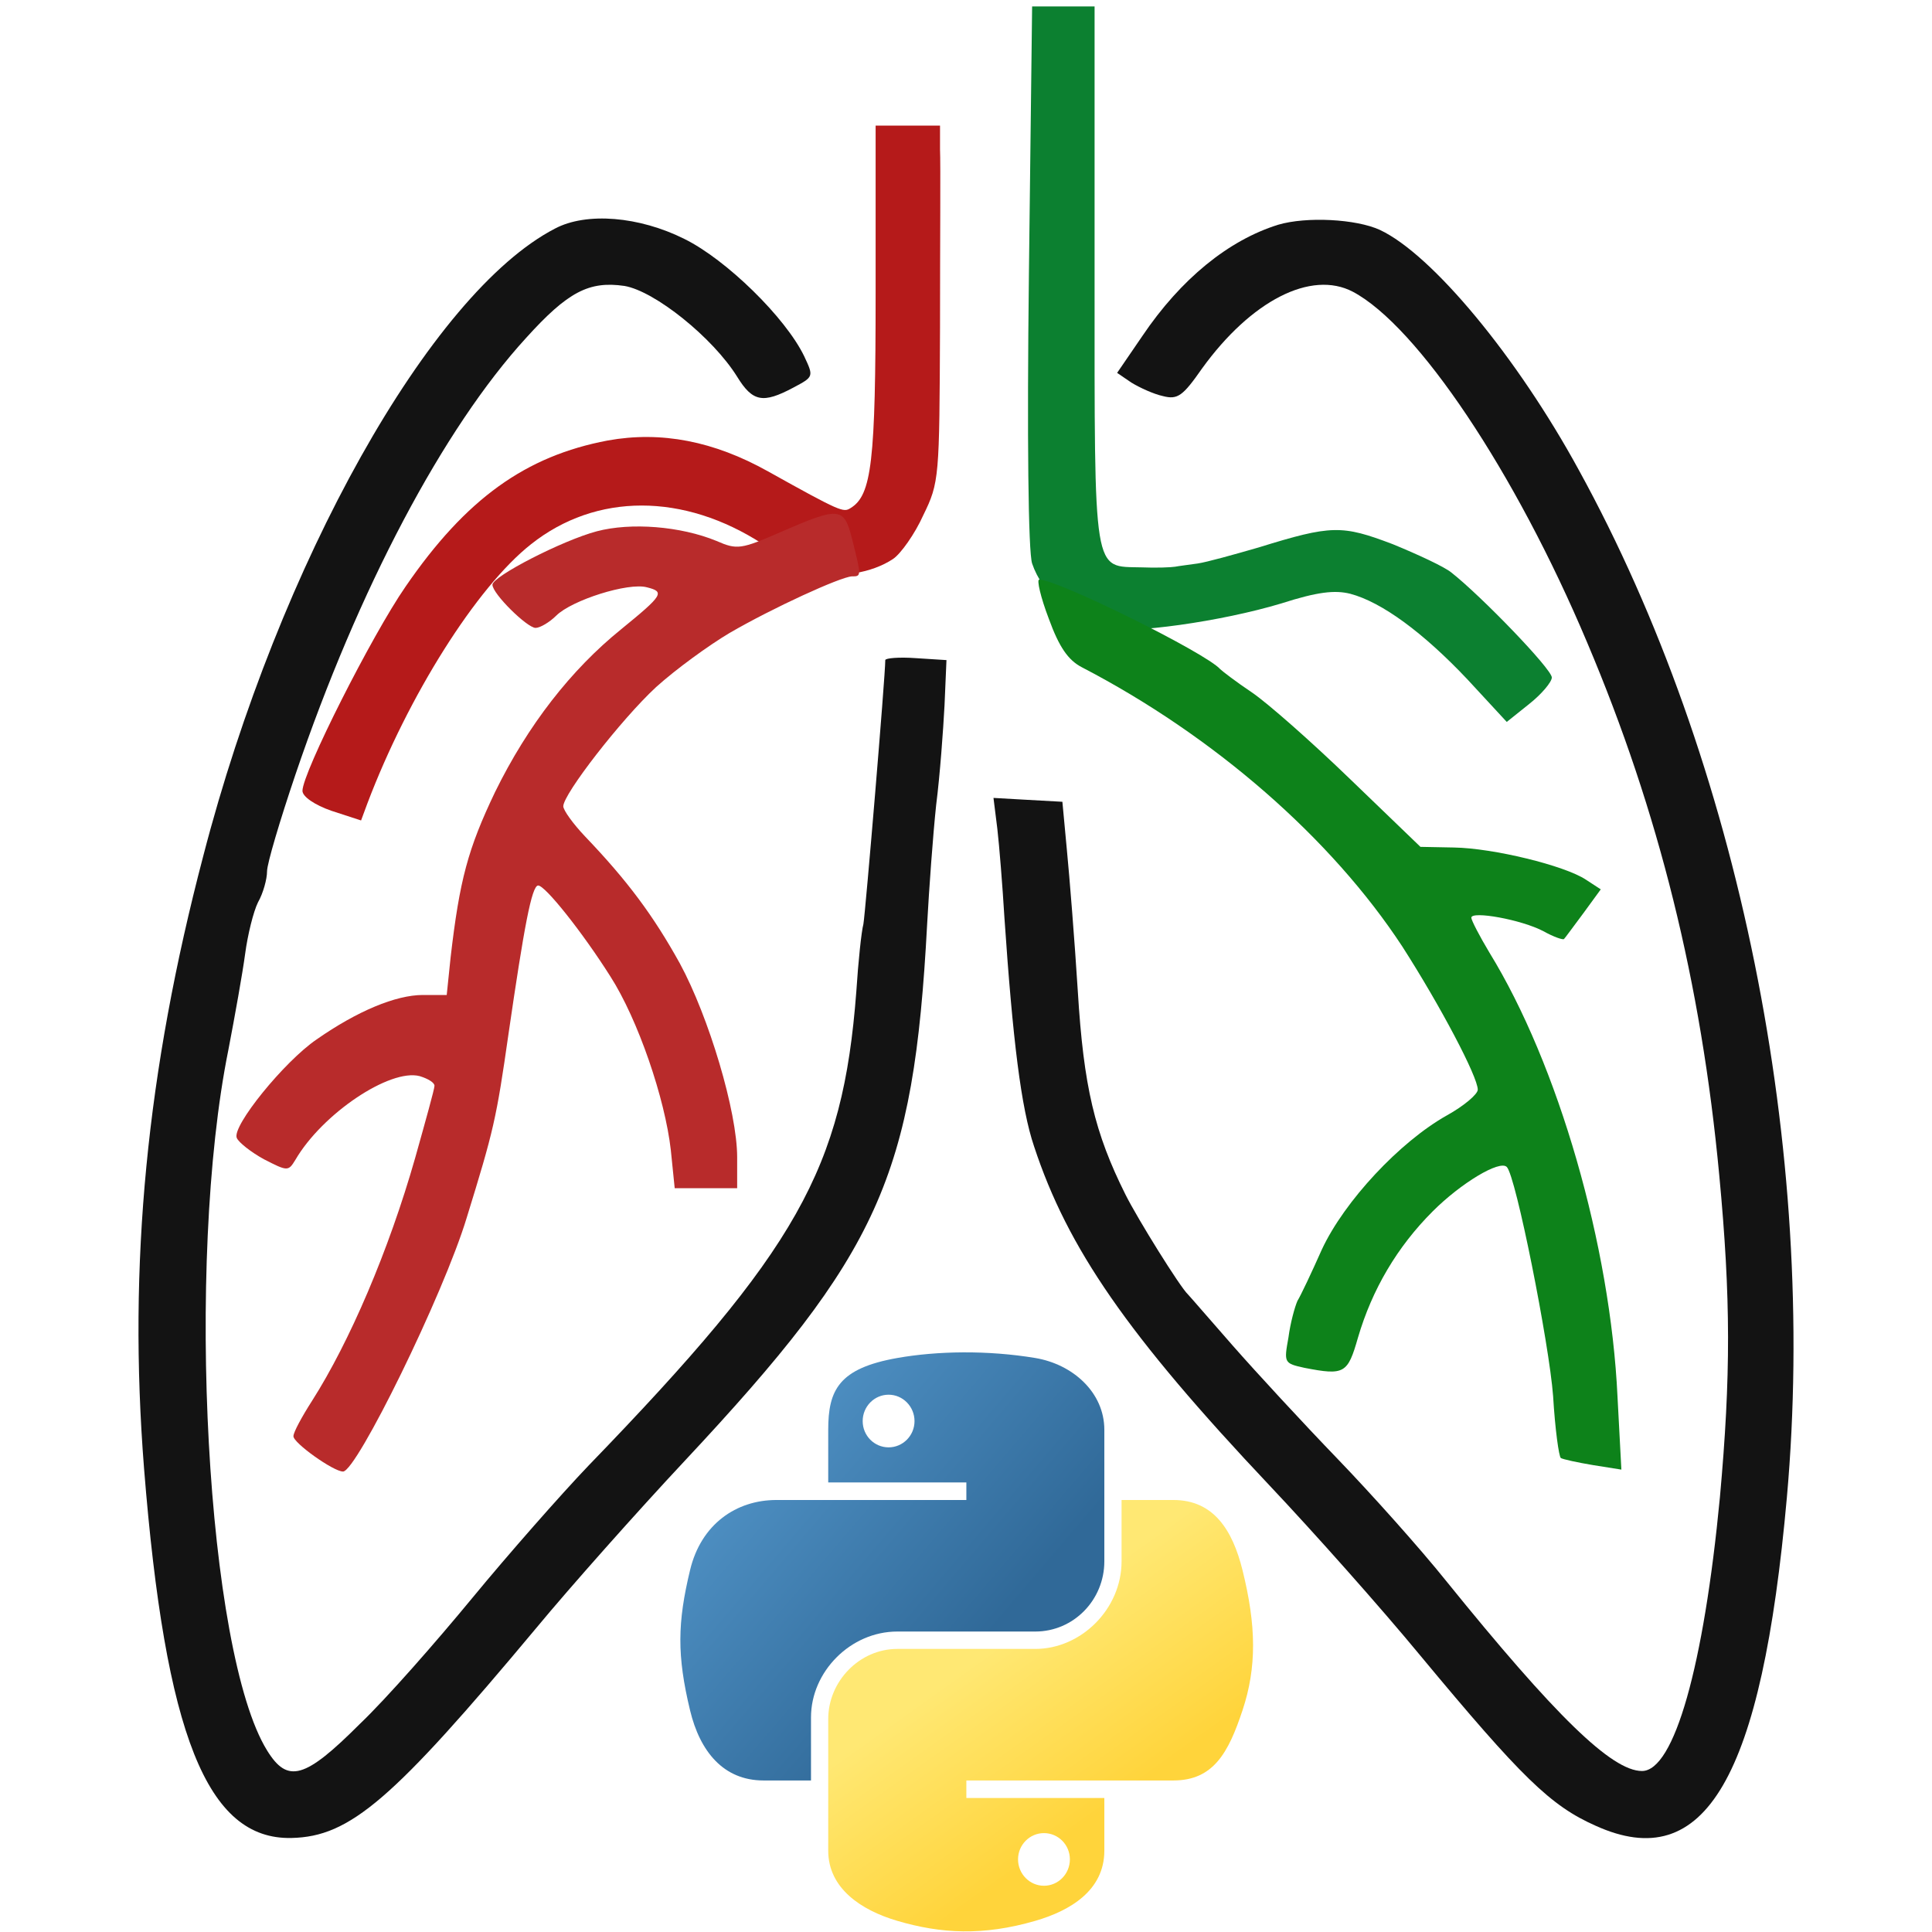
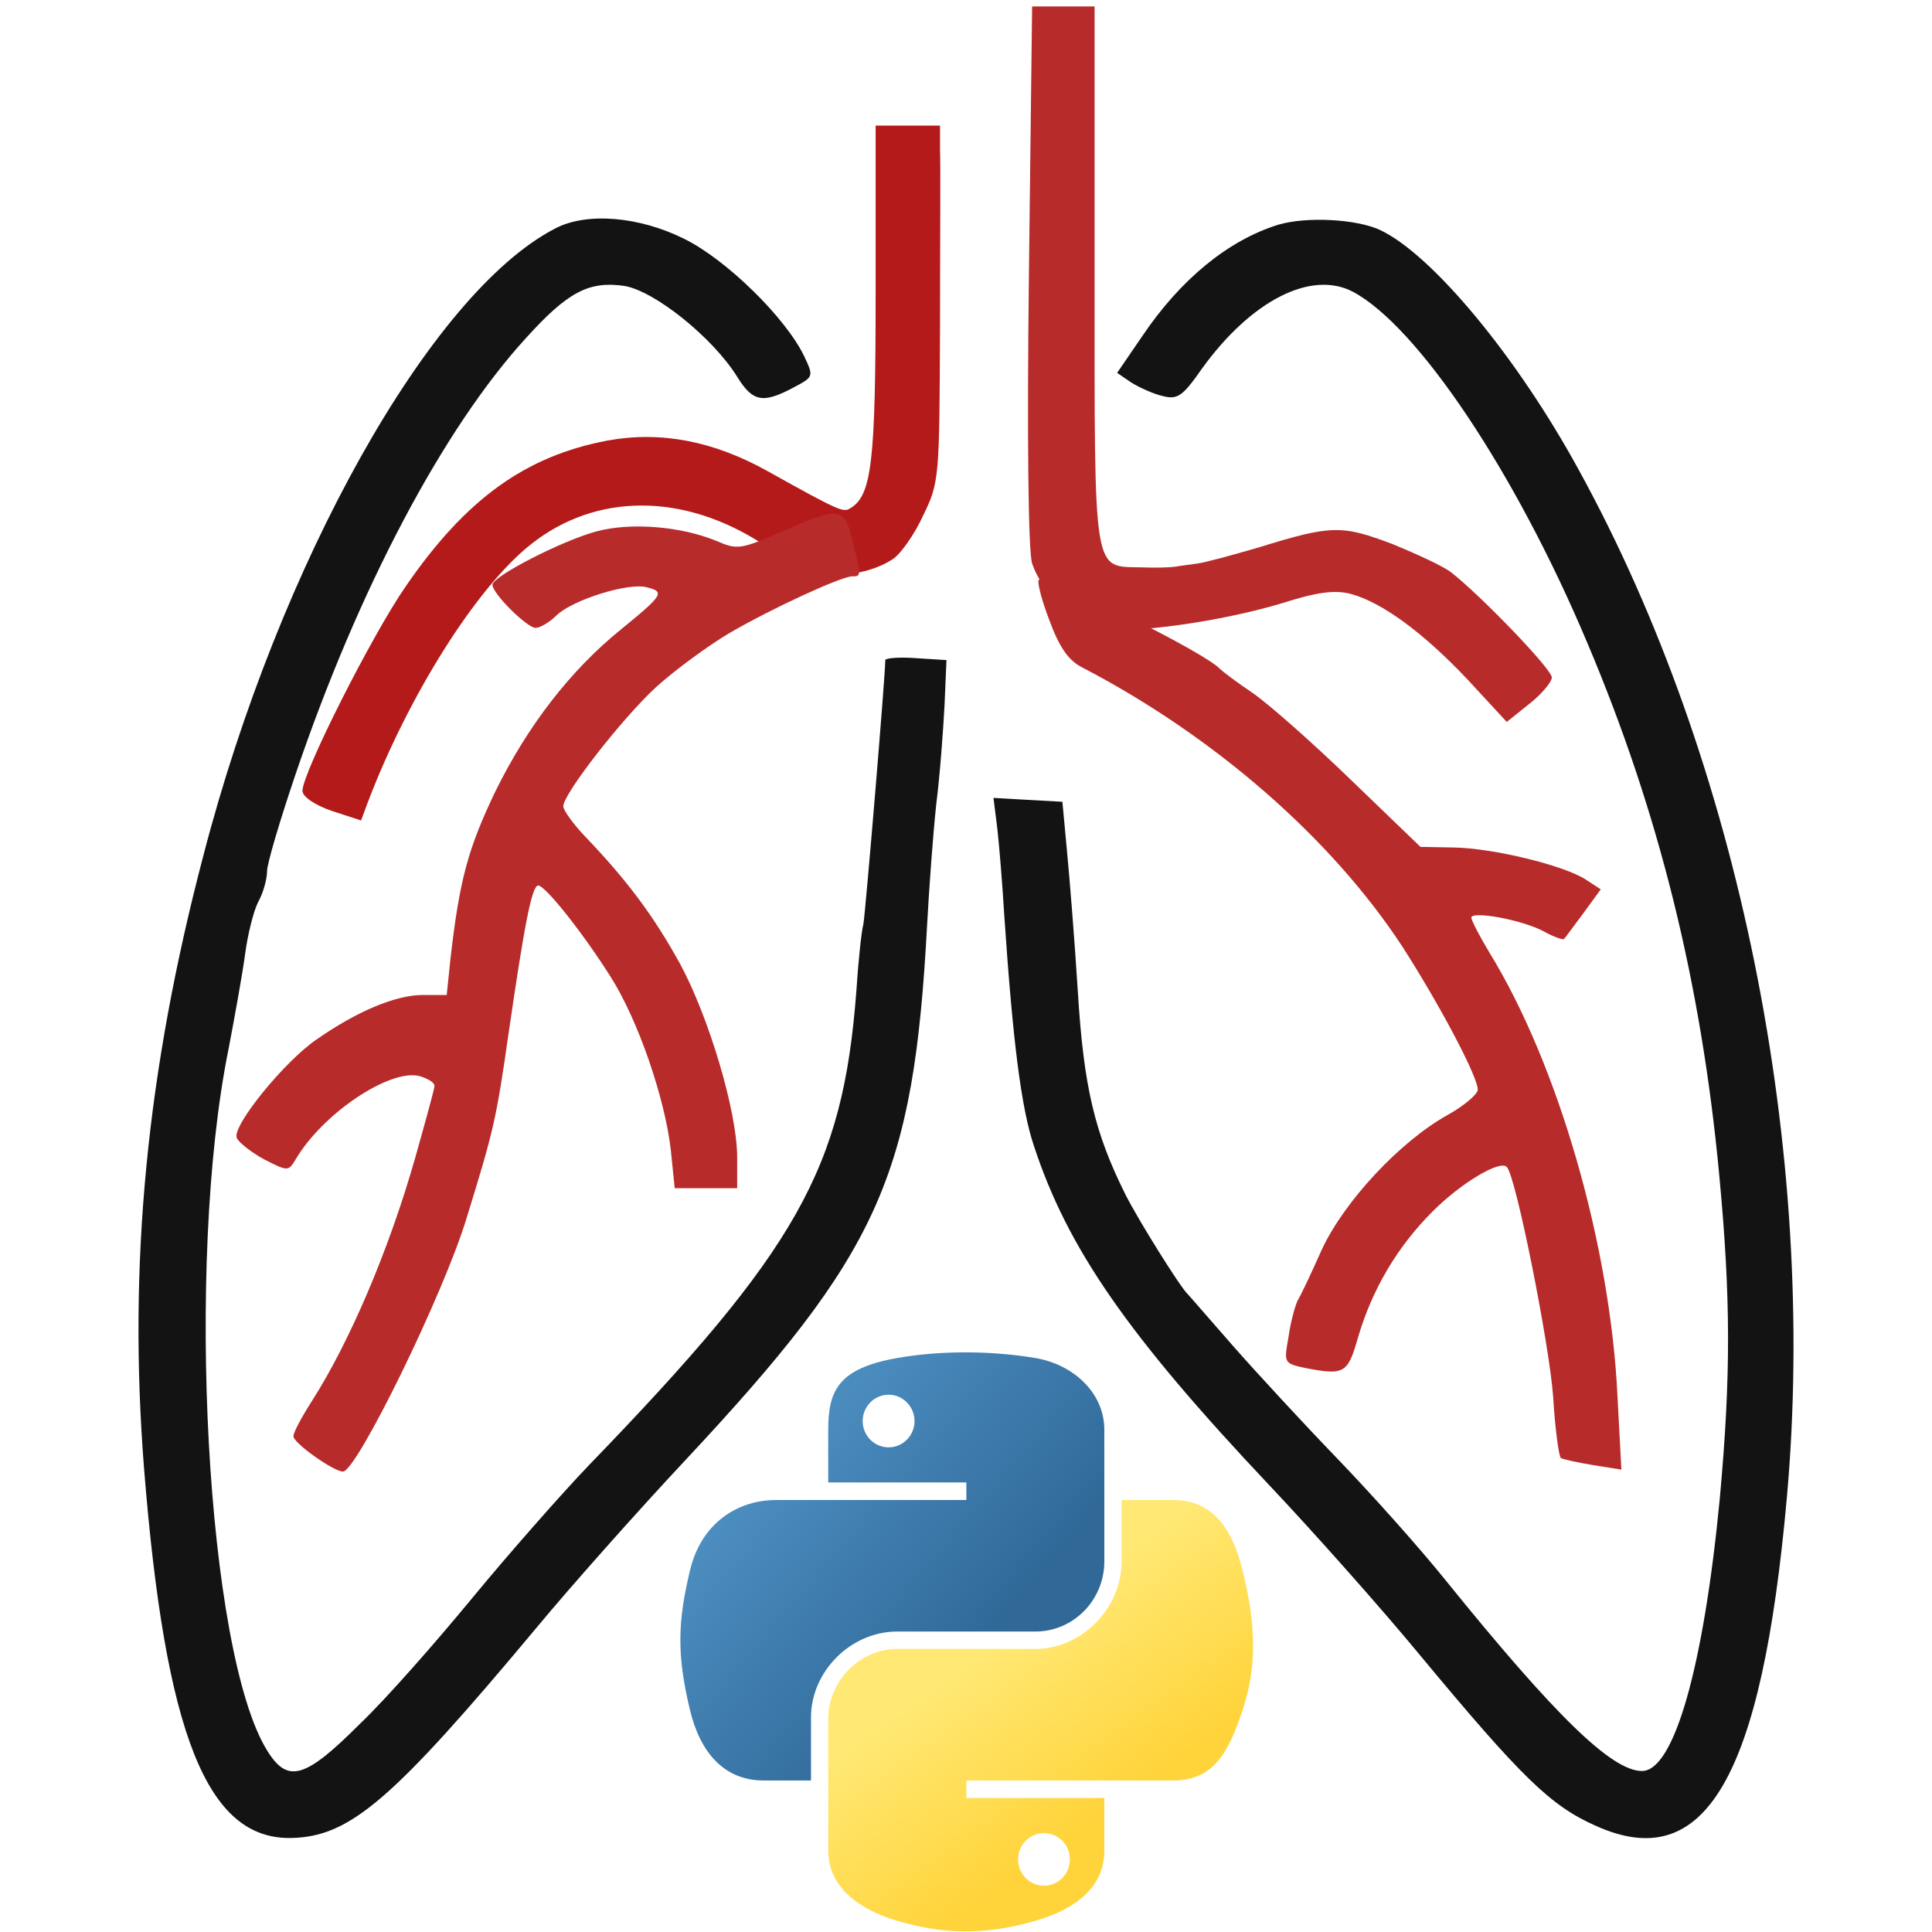
<svg xmlns="http://www.w3.org/2000/svg" xmlns:xlink="http://www.w3.org/1999/xlink" width="300pt" height="300pt" viewBox="0 0 300 300" id="svg2" version="1.1">
  <defs id="defs16">
    <linearGradient xlink:href="#linearGradient4671" id="linearGradient1475" gradientUnits="userSpaceOnUse" gradientTransform="matrix(0.4500328,0,0,0.4543776,93.65294,200.6313)" x1="150.961" y1="192.352" x2="112.031" y2="137.273" />
    <linearGradient id="linearGradient4671">
      <stop style="stop-color:#ffd43b;stop-opacity:1;" offset="0" id="stop4673" />
      <stop style="stop-color:#ffe873;stop-opacity:1" offset="1" id="stop4675" />
    </linearGradient>
    <linearGradient xlink:href="#linearGradient4689" id="linearGradient1478" gradientUnits="userSpaceOnUse" gradientTransform="matrix(0.4500328,0,0,0.4543776,93.65294,200.6313)" x1="26.649" y1="20.604" x2="135.665" y2="114.398" />
    <linearGradient id="linearGradient4689">
      <stop style="stop-color:#5a9fd4;stop-opacity:1;" offset="0" id="stop4691" />
      <stop style="stop-color:#306998;stop-opacity:1;" offset="1" id="stop4693" />
    </linearGradient>
  </defs>
-   <g transform="matrix(0.1,0,0,-0.1,21.46652,292)" id="g4" style="fill:#131313;stroke:none">
-     <path d="m 1358,2583 c -3,-254 -1,-430 5,-448 15,-45 65,-94 106,-101 47,-9 188,11 281,39 56,18 83,21 107,15 49,-13 113,-60 182,-133 l 61,-66 35,28 c 19,15 35,34 35,41 0,13 -109,126 -156,163 -11,9 -52,28 -91,44 -79,30 -95,30 -208,-5 -38,-11 -81,-23 -95,-25 -14,-2 -30,-4 -35,-5 -6,-1 -29,-2 -52,-1 -76,2 -73,-19 -73,452 l 0,419 -49,0 -48,0 -5,-417 z" id="node1" class="node" transform="translate(25,-90)" style="fill:#0c8030;stroke-width:20" />
-     <path d="m 1200,2490 c 0,-262 -6,-314 -39,-334 -11,-7 -15,-6 -128,57 -84,47 -166,63 -249,48 -127,-24 -220,-90 -314,-227 -52,-75 -160,-289 -160,-317 0,-9 19,-22 45,-31 l 46,-15 10,27 c 63,166 169,335 254,402 101,80 237,80 360,0 30,-20 38,-24 87,-42 30,-11 82,-3 115,19 12,8 34,39 47,68 25,51 25,58 26,291 0,132 1,256 0,277 l 0,37 -50,0 -50,0 0,-260 z" id="node2" class="node" transform="translate(-55,-25)" style="fill:#b51a1a;stroke-width:20" />
-     <path d="M 647,2565 C 454,2465 219,2046 101,1591 13,1256 -16,957 9,640 42,226 107,63 238,66 c 91,2 157,59 380,326 53,64 157,181 230,259 303,324 356,441 377,834 3,55 9,138 14,185 6,47 11,117 13,155 l 3,70 -47,3 c -27,2 -48,0 -48,-3 0,-25 -31,-394 -34,-410 -3,-11 -8,-58 -11,-105 C 1094,1105 1024,980 699,644 656,599 575,507 519,439 463,371 385,282 344,243 259,158 232,150 200,202 106,354 73,959 140,1290 c 10,52 22,119 26,149 4,30 13,66 20,80 8,14 14,36 14,48 0,12 20,79 44,150 98,289 230,538 358,678 65,72 98,89 153,81 47,-8 137,-80 175,-141 24,-39 40,-42 87,-17 32,17 32,17 17,49 -29,60 -121,150 -186,182 -70,35 -152,42 -201,16 z" id="node3" class="node" style="stroke-width:20" />
-     <path d="m 1770,2571 c -77,-24 -151,-84 -211,-173 l -39,-57 22,-15 c 13,-8 35,-18 49,-21 23,-6 31,0 61,43 76,105 169,153 234,119 100,-53 252,-279 364,-545 111,-262 177,-528 205,-827 18,-191 18,-312 1,-500 -25,-262 -71,-425 -121,-425 -47,0 -135,86 -304,295 -40,50 -116,135 -169,190 -54,56 -126,134 -162,175 -36,41 -67,77 -70,80 -12,11 -78,117 -97,155 -48,96 -65,168 -74,315 -5,80 -13,179 -17,220 l -7,75 -54,3 -53,3 6,-48 c 3,-26 8,-88 11,-138 13,-191 26,-296 46,-355 52,-158 145,-293 366,-527 68,-72 173,-190 234,-264 157,-189 202,-233 272,-264 170,-77 258,74 297,510 48,538 -74,1142 -323,1595 -96,176 -228,335 -309,373 -37,17 -114,21 -158,8 z" id="node4" class="node" style="stroke-width:20" />
-     <path d="m 998,2009 c -62,-27 -68,-28 -100,-14 -56,23 -133,29 -186,15 -53,-14 -162,-70 -162,-83 0,-14 54,-67 67,-67 7,0 22,9 32,19 24,24 112,52 141,44 28,-7 25,-12 -40,-65 -78,-63 -145,-149 -196,-253 -42,-88 -55,-136 -69,-257 l -6,-58 -37,0 c -42,0 -102,-25 -165,-69 -50,-34 -132,-135 -124,-153 3,-7 22,-22 42,-33 37,-19 38,-19 49,-1 42,72 147,142 193,130 13,-4 23,-10 23,-15 0,-5 -14,-55 -30,-112 C 389,893 328,751 270,660 c -16,-25 -29,-49 -29,-55 -1,-10 62,-55 77,-55 21,0 156,275 192,394 42,136 46,153 65,286 24,165 36,230 46,230 11,0 69,-73 112,-141 43,-67 85,-190 94,-270 l 6,-59 48,0 49,0 0,48 c 0,71 -44,218 -89,301 -41,74 -81,128 -147,197 -19,20 -34,41 -34,47 0,19 90,135 144,185 31,28 82,65 114,84 67,39 172,87 190,88 15,0 15,0 1,56 -13,52 -19,53 -111,13 z" id="node5" class="node" transform="translate(0,85)" style="display:inline;fill:#b82b2b;stroke:none;stroke-width:20" />
-     <path d="m 1414,1959 c 16,-44 30,-64 51,-75 206,-107 388,-266 498,-434 59,-92 117,-202 117,-222 0,-7 -21,-25 -48,-40 -73,-41 -159,-133 -194,-208 -16,-36 -33,-72 -38,-80 -4,-9 -11,-34 -14,-57 -7,-39 -7,-40 25,-47 62,-12 67,-9 83,47 22,75 61,141 116,196 44,44 104,80 115,69 14,-13 66,-275 72,-356 3,-51 9,-94 12,-96 3,-2 26,-7 50,-11 l 44,-7 -6,113 c -11,235 -92,516 -199,690 -15,25 -28,50 -28,54 0,11 78,-3 112,-21 16,-9 31,-14 32,-12 2,2 15,20 30,40 l 27,37 -23,15 c -33,22 -144,49 -205,50 l -52,1 -109,105 c -60,58 -128,118 -153,135 -24,16 -46,33 -49,36 -22,25 -252,139 -281,139 -4,0 2,-27 15,-61 z" id="node6" class="node" style="fill:#0d821a;stroke-width:20" />
-   </g>
+   <path style="fill:#b82b2b;stroke:none;stroke-width:20;fill-opacity:1" class="node" id="node1" d="m 159.767,42.7 c -0.3,25.4 -0.1,43 0.5,44.8 1.5,4.5 6.5,9.4 10.6,10.1 4.7,0.9 18.8,-1.1 28.1,-3.9 5.6,-1.8 8.3,-2.1 10.7,-1.5 4.9,1.3 11.3,6 18.2,13.3 l 6.1,6.6 3.5,-2.8 c 1.9,-1.5 3.5,-3.4 3.5,-4.1 0,-1.3 -10.9,-12.6 -15.6,-16.3 -1.1,-0.9 -5.2,-2.8 -9.1,-4.4 -7.9,-3 -9.5,-3 -20.8,0.5 -3.8,1.1 -8.1,2.3 -9.5,2.5 -1.4,0.2 -3,0.4 -3.5,0.5 -0.6,0.1 -2.9,0.2 -5.2,0.1 -7.6,-0.2 -7.3,1.9 -7.3,-45.2 l 0,-41.9 -4.9,0 -4.8,0 -0.5,41.7 z" />
+   <path style="fill:#b51a1a;stroke:none;stroke-width:20" class="node" id="node2" d="m 135.967,45.5 c 0,26.2 -0.6,31.4 -3.9,33.4 -1.1,0.7 -1.5,0.6 -12.8,-5.7 -8.4,-4.7 -16.6,-6.3 -24.9,-4.8 -12.7,2.4 -22,9 -31.4,22.7 -5.2,7.5 -16,28.9 -16,31.7 0,0.9 1.9,2.2 4.5,3.1 l 4.6,1.5 1,-2.7 c 6.3,-16.6 16.9,-33.5 25.4,-40.2 10.1,-8 23.7,-8 36,0 3,2 3.8,2.4 8.7,4.2 3,1.1 8.2,0.3 11.5,-1.9 1.2,-0.8 3.4,-3.9 4.7,-6.8 2.5,-5.1 2.5,-5.8 2.6,-29.1 0,-13.2 0.1,-25.6 0,-27.7 l 0,-3.7 -5,0 -5,0 0,26 z" />
+   <path style="fill:#131313;stroke:none;stroke-width:20" class="node" id="node3" d="m 86.167,35.5 c -19.3,10 -42.8,51.9 -54.6,97.4 -8.8,33.5 -11.7,63.4 -9.2,95.1 3.3,41.4 9.8,57.7 22.9,57.4 9.1,-0.2 15.7,-5.9 38,-32.6 5.3,-6.4 15.7,-18.1 23,-25.9 30.3,-32.4 35.6,-44.1 37.7,-83.4 0.3,-5.5 0.9,-13.8 1.4,-18.5 0.6,-4.7 1.1,-11.7 1.3,-15.5 l 0.3,-7 -4.7,-0.3 c -2.7,-0.2 -4.8,0 -4.8,0.3 0,2.5 -3.1,39.4 -3.4,41 -0.3,1.1 -0.8,5.8 -1.1,10.5 -2.1,27.5 -9.1,40 -41.6,73.6 -4.3,4.5 -12.4,13.7 -18,20.5 -5.6,6.8 -13.4,15.7 -17.5,19.6 -8.5,8.5 -11.2,9.3 -14.4,4.1 -9.4,-15.2 -12.7,-75.7 -6,-108.8 1,-5.2 2.2,-11.9 2.6,-14.9 0.4,-3 1.3,-6.6 2,-8 0.8,-1.4 1.4,-3.6 1.4,-4.8 0,-1.2 2,-7.9 4.4,-15 9.8,-28.9 23,-53.8 35.8,-67.8 6.5,-7.2 9.8,-8.9 15.3,-8.1 4.7,0.8 13.7,8 17.5,14.1 2.4,3.9 4,4.2 8.7,1.7 3.2,-1.7 3.2,-1.7 1.7,-4.9 -2.9,-6 -12.1,-15 -18.6,-18.2 -7,-3.5 -15.2,-4.2 -20.1,-1.6 z" />
+   <path style="fill:#131313;stroke:none;stroke-width:20" class="node" id="node4" d="m 198.467,34.9 c -7.7,2.4 -15.1,8.4 -21.1,17.3 l -3.9,5.7 2.2,1.5 c 1.3,0.8 3.5,1.8 4.9,2.1 2.3,0.6 3.1,0 6.1,-4.3 7.6,-10.5 16.9,-15.3 23.4,-11.9 10,5.3 25.2,27.9 36.4,54.5 11.1,26.2 17.7,52.8 20.5,82.7 1.8,19.1 1.8,31.2 0.1,50 -2.5,26.2 -7.1,42.5 -12.1,42.5 -4.7,0 -13.5,-8.6 -30.4,-29.5 -4,-5 -11.6,-13.5 -16.9,-19 -5.4,-5.6 -12.6,-13.4 -16.2,-17.5 -3.6,-4.1 -6.7,-7.7 -7,-8 -1.2,-1.1 -7.8,-11.7 -9.7,-15.5 -4.8,-9.6 -6.5,-16.8 -7.4,-31.5 -0.5,-8 -1.3,-17.9 -1.7,-22 l -0.7,-7.5 -5.4,-0.3 -5.3,-0.3 0.6,4.8 c 0.3,2.6 0.8,8.8 1.1,13.8 1.3,19.1 2.6,29.6 4.6,35.5 5.2,15.8 14.5,29.3 36.6,52.7 6.8,7.2 17.3,19 23.4,26.4 15.7,18.9 20.2,23.3 27.2,26.4 17,7.7 25.8,-7.4 29.7,-51 4.8,-53.8 -7.4,-114.2 -32.3,-159.5 -9.6,-17.6 -22.8,-33.5 -30.9,-37.3 -3.7,-1.7 -11.4,-2.1 -15.8,-0.8 z" />
+   <path style="display:inline;fill:#b82b2b;stroke:none;stroke-width:20" class="node" id="node5" d="m 121.267,82.6 c -6.2,2.7 -6.8,2.8 -10,1.4 -5.6,-2.3 -13.3,-2.9 -18.6,-1.5 -5.3,1.4 -16.2,7 -16.2,8.3 0,1.4 5.4,6.7 6.7,6.7 0.7,0 2.2,-0.9 3.2,-1.9 2.4,-2.4 11.2,-5.2 14.1,-4.4 2.8,0.7 2.5,1.2 -4,6.5 -7.8,6.3 -14.5,14.9 -19.6,25.3 -4.2,8.8 -5.5,13.6 -6.9,25.7 l -0.6,5.8 -3.7,0 c -4.2,0 -10.2,2.5 -16.5,6.9 -5,3.4 -13.2,13.5 -12.4,15.3 0.3,0.7 2.2,2.2 4.2,3.3 3.7,1.9 3.8,1.9 4.9,0.1 4.2,-7.2 14.7,-14.2 19.3,-13 1.3,0.4 2.3,1 2.3,1.5 0,0.5 -1.4,5.5 -3,11.2 -4.1,14.4 -10.2,28.6 -16,37.7 -1.6,2.5 -2.9,4.9 -2.9,5.5 -0.1,1 6.2,5.5 7.7,5.5 2.1,0 15.6,-27.5 19.2,-39.4 4.2,-13.6 4.6,-15.3 6.5,-28.6 2.4,-16.5 3.6,-23 4.6,-23 1.1,0 6.9,7.3 11.2,14.1 4.3,6.7 8.5,19 9.4,27 l 0.6,5.9 4.8,0 4.9,0 0,-4.8 c 0,-7.1 -4.4,-21.8 -8.9,-30.1 -4.1,-7.4 -8.1,-12.8 -14.7,-19.7 -1.9,-2 -3.4,-4.1 -3.4,-4.7 0,-1.9 9,-13.5 14.4,-18.5 3.1,-2.8 8.2,-6.5 11.4,-8.4 6.7,-3.9 17.2,-8.7 19,-8.8 1.5,0 1.5,0 0.1,-5.6 -1.3,-5.2 -1.9,-5.3 -11.1,-1.3 z" />
+   <path style="fill:#b82b2b;stroke:none;stroke-width:20;fill-opacity:1" class="node" id="node6" d="m 162.867,96.1 c 1.6,4.4 3,6.4 5.1,7.5 20.6,10.7 38.8,26.6 49.8,43.4 5.9,9.2 11.7,20.2 11.7,22.2 0,0.7 -2.1,2.5 -4.8,4 -7.3,4.1 -15.9,13.3 -19.4,20.8 -1.6,3.6 -3.3,7.2 -3.8,8 -0.4,0.9 -1.1,3.4 -1.4,5.7 -0.7,3.9 -0.7,4 2.5,4.7 6.2,1.2 6.7,0.9 8.3,-4.7 2.2,-7.5 6.1,-14.1 11.6,-19.6 4.4,-4.4 10.4,-8 11.5,-6.9 1.4,1.3 6.6,27.5 7.2,35.6 0.3,5.1 0.9,9.4 1.2,9.6 0.3,0.2 2.6,0.7 5,1.1 l 4.4,0.7 -0.6,-11.3 c -1.1,-23.5 -9.2,-51.6 -19.9,-69 -1.5,-2.5 -2.8,-5 -2.8,-5.4 0,-1.1 7.8,0.3 11.2,2.1 1.6,0.9 3.1,1.4 3.2,1.2 0.2,-0.2 1.5,-2 3,-4 l 2.7,-3.7 -2.3,-1.5 c -3.3,-2.2 -14.4,-4.9 -20.5,-5 l -5.2,-0.1 -10.9,-10.5 c -6,-5.8 -12.8,-11.8 -15.3,-13.5 -2.4,-1.6 -4.6,-3.3 -4.9,-3.6 -2.2,-2.5 -25.2,-13.9 -28.1,-13.9 -0.4,0 0.2,2.7 1.5,6.1 z" />
  <g transform="matrix(0.1,0,0,-0.1,21.46652,300)" id="g12" style="fill:#a2a2a2;stroke:none" />
  <path style="fill:url(#linearGradient1478);fill-opacity:1" d="m 149.581,209.994 c -3.667,0.017 -7.169,0.33 -10.25,0.875 -9.077,1.604 -10.725,4.96 -10.725,11.15 l 0,8.175 21.45,0 0,2.725 -21.45,0 -8.05,0 c -6.234,0 -11.693,3.747 -13.4,10.875 -1.969,8.17 -2.057,13.269 0,21.8 1.525,6.35 5.166,10.875 11.4,10.875 l 7.375,0 0,-9.8 c 0,-7.08 6.126,-13.325 13.4,-13.325 l 21.425,0 c 5.964,0 10.725,-4.911 10.725,-10.9 l 0,-20.425 c 0,-5.813 -4.904,-10.18 -10.725,-11.15 -3.685,-0.613 -7.508,-0.892 -11.175,-0.875 z m -11.6,6.575 c 2.216,0 4.025,1.839 4.025,4.1 0,2.253 -1.809,4.075 -4.025,4.075 -2.224,0 -4.025,-1.822 -4.025,-4.075 0,-2.261 1.801,-4.1 4.025,-4.1 z" id="path1948" />
  <path style="fill:url(#linearGradient1475);fill-opacity:1" d="m 174.156,232.919 0,9.525 c 0,7.385 -6.261,13.6 -13.4,13.6 l -21.425,0 c -5.869,0 -10.725,5.023 -10.725,10.9 l 0,20.425 c 0,5.813 5.055,9.232 10.725,10.9 6.79,1.996 13.301,2.357 21.425,0 5.4,-1.564 10.725,-4.71 10.725,-10.9 l 0,-8.175 -21.425,0 0,-2.725 21.425,0 10.725,0 c 6.234,0 8.557,-4.348 10.725,-10.875 2.239,-6.719 2.144,-13.181 0,-21.8 -1.541,-6.206 -4.483,-10.875 -10.725,-10.875 l -8.05,0 z m -12.05,51.725 c 2.224,0 4.025,1.822 4.025,4.075 0,2.261 -1.801,4.1 -4.025,4.1 -2.216,0 -4.025,-1.839 -4.025,-4.1 0,-2.253 1.809,-4.075 4.025,-4.075 z" id="path1950" />
</svg>
